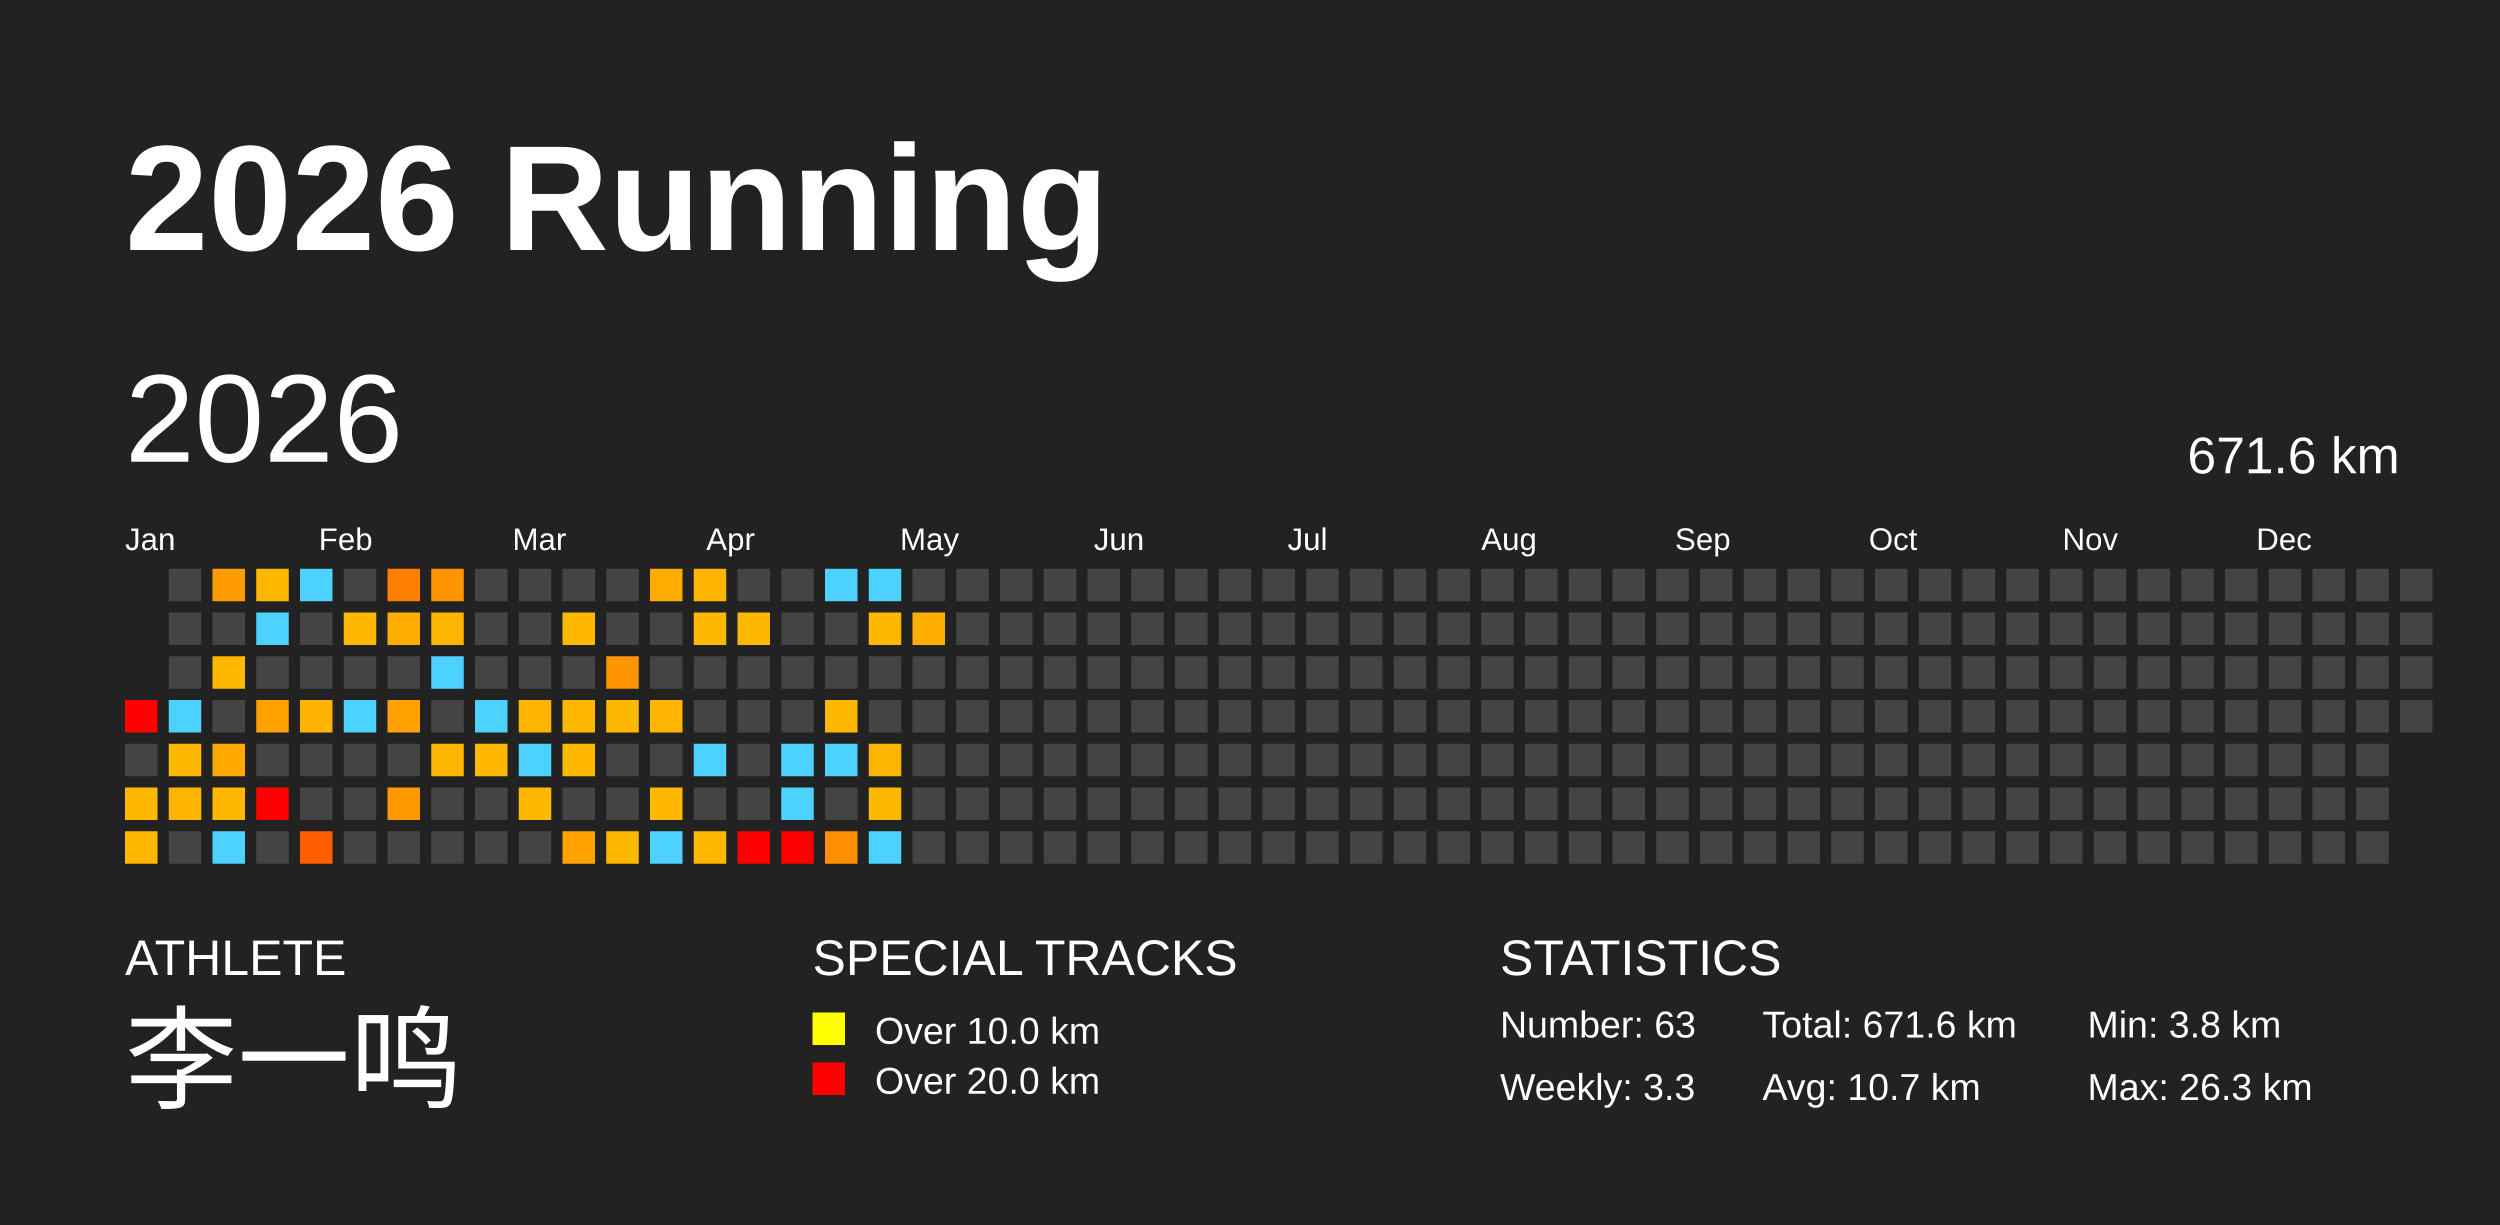
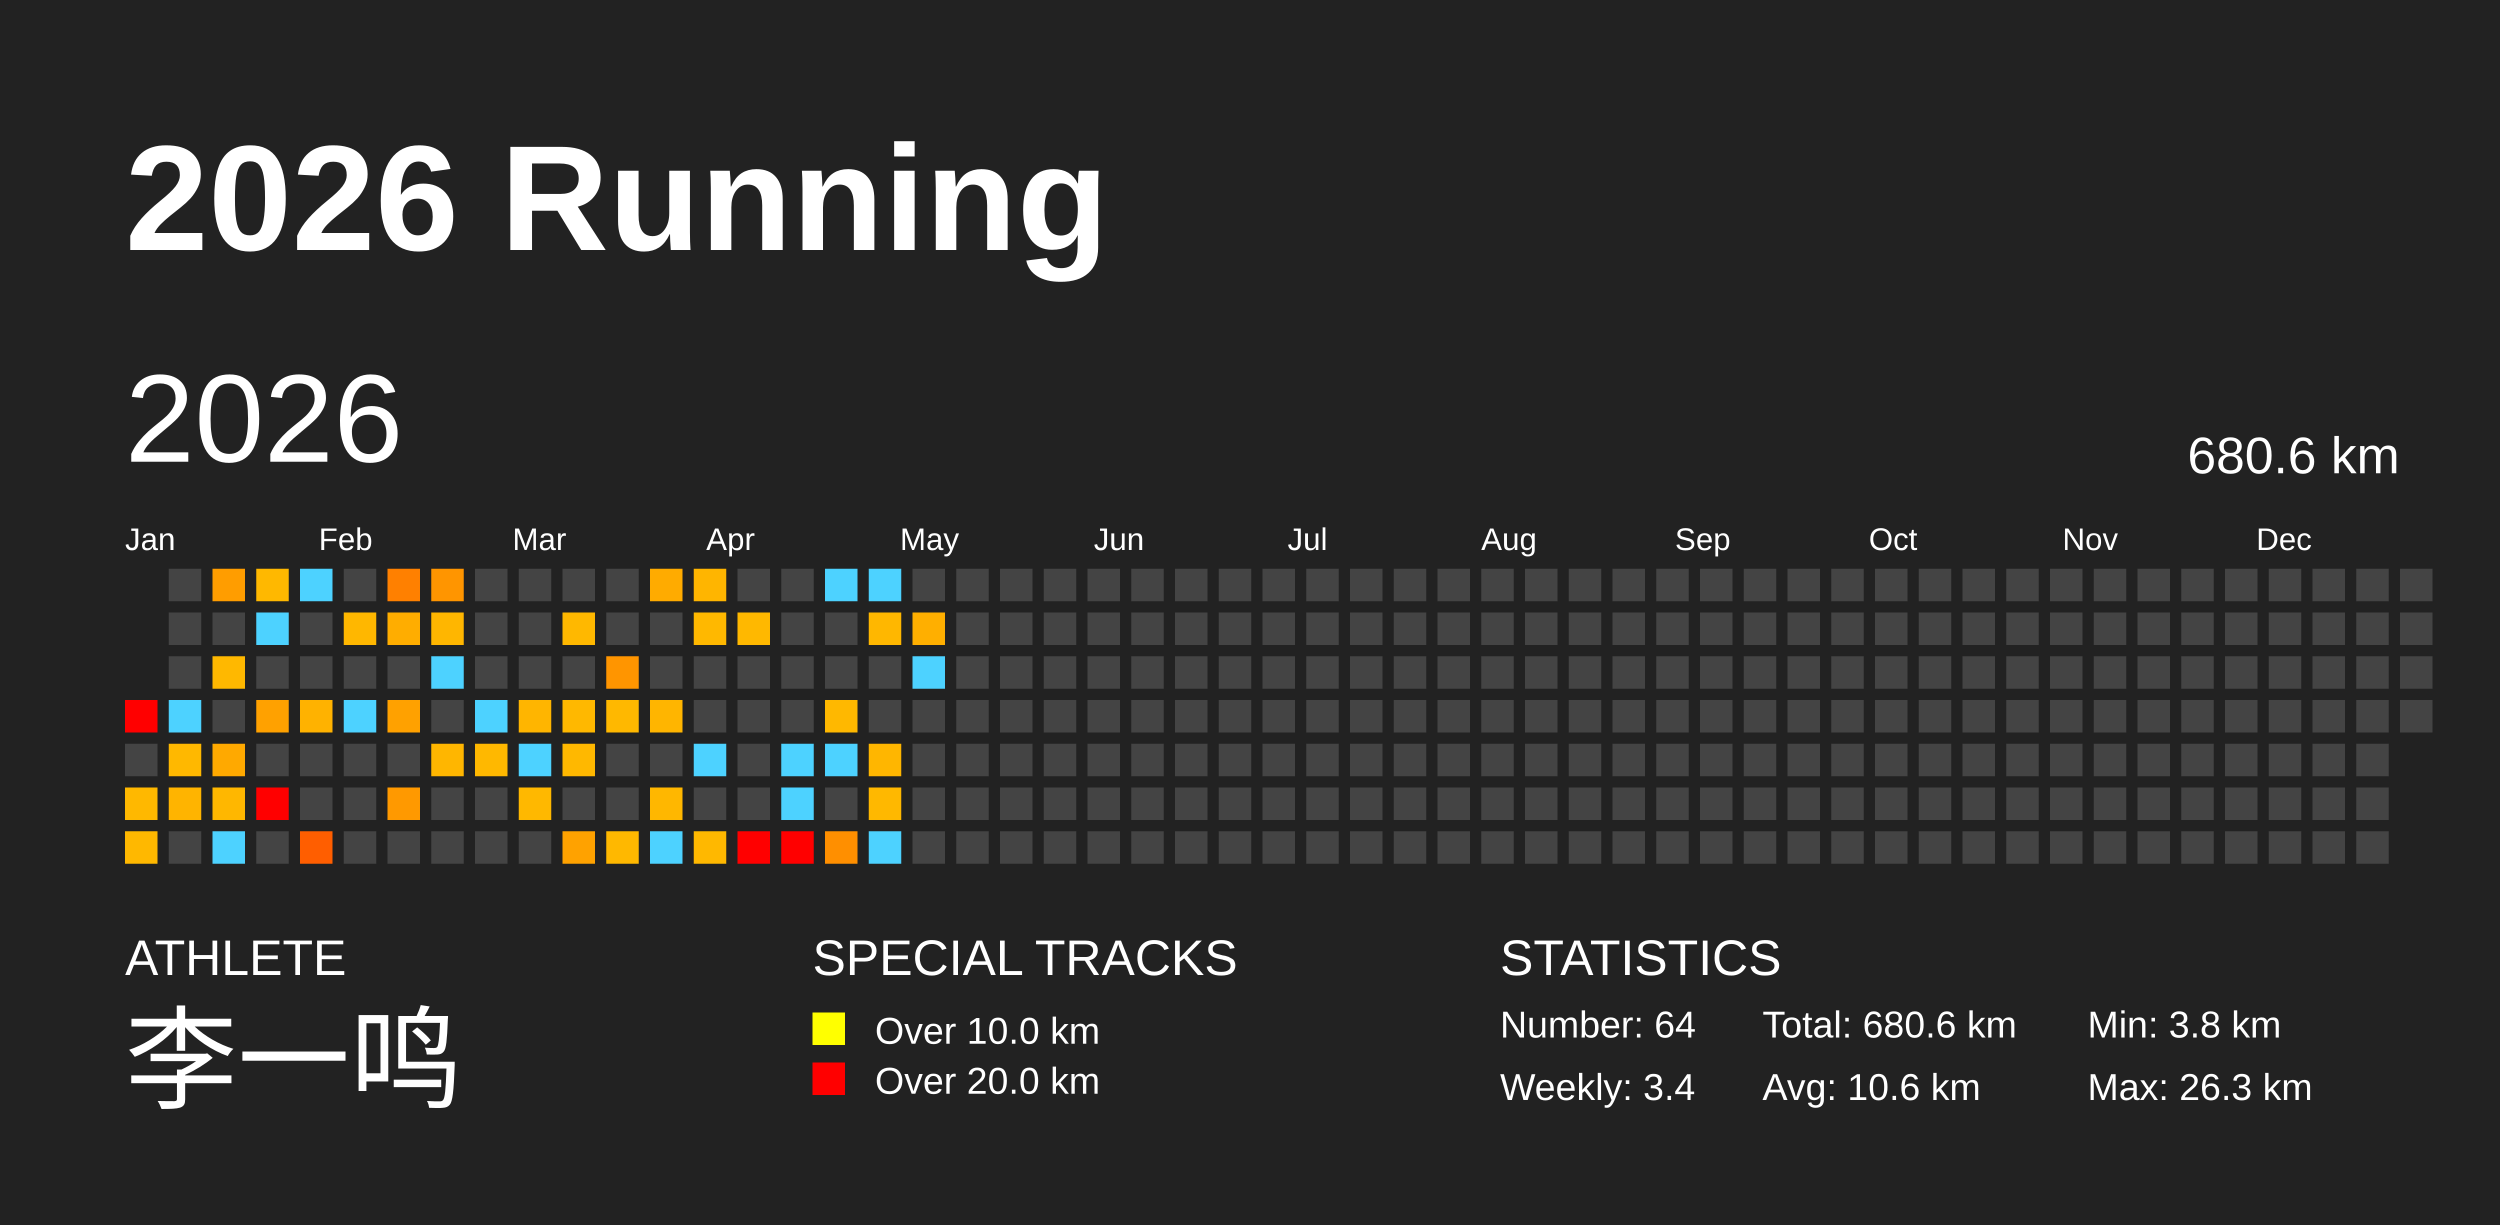
<svg xmlns="http://www.w3.org/2000/svg" baseProfile="full" height="98mm" version="1.1" viewBox="0,0,200,98" width="200mm">
  <defs />
  <rect fill="#222222" height="98" width="200" x="0" y="0" />
  <text fill="#FFFFFF" style="font-size:12px; font-family:Arial; font-weight:bold;" x="10" y="20">2026 Running</text>
  <text fill="#FFFFFF" style="font-size:4px; font-family:Arial" x="10" y="78">ATHLETE</text>
  <text fill="#FFFFFF" style="font-size:9px; font-family:Arial" x="10" y="88">李一鸣</text>
  <text fill="#FFFFFF" style="font-size:4px; font-family:Arial" x="65" y="78">SPECIAL TRACKS</text>
  <rect fill="yellow" height="2.6" width="2.6" x="65" y="81" />
  <text fill="#FFFFFF" style="font-size:3px; font-family:Arial" x="70" y="83.5">Over 10.0 km</text>
  <rect fill="red" height="2.6" width="2.6" x="65" y="85" />
  <text fill="#FFFFFF" style="font-size:3px; font-family:Arial" x="70" y="87.5">Over 20.0 km</text>
  <text fill="#FFFFFF" style="font-size:4px; font-family:Arial" x="120" y="78">STATISTICS</text>
-   <text fill="#FFFFFF" style="font-size:3px; font-family:Arial" x="120" y="83">Number: 63</text>
-   <text fill="#FFFFFF" style="font-size:3px; font-family:Arial" x="120" y="88">Weekly: 3.3</text>
-   <text fill="#FFFFFF" style="font-size:3px; font-family:Arial" x="141" y="83">Total: 671.6 km</text>
-   <text fill="#FFFFFF" style="font-size:3px; font-family:Arial" x="141" y="88">Avg: 10.7 km</text>
+   <text fill="#FFFFFF" style="font-size:3px; font-family:Arial" x="120" y="83">Number: 64</text>
+   <text fill="#FFFFFF" style="font-size:3px; font-family:Arial" x="120" y="88">Weekly: 3.4</text>
+   <text fill="#FFFFFF" style="font-size:3px; font-family:Arial" x="141" y="83">Total: 680.6 km</text>
+   <text fill="#FFFFFF" style="font-size:3px; font-family:Arial" x="141" y="88">Avg: 10.6 km</text>
  <text fill="#FFFFFF" style="font-size:3px; font-family:Arial" x="167" y="83">Min: 3.8 km</text>
  <text fill="#FFFFFF" style="font-size:3px; font-family:Arial" x="167" y="88">Max: 26.3 km</text>
  <text dominant-baseline="hanging" fill="#FFFFFF" style="font-size:10.0px; font-family:Arial;" x="10" y="30">2026</text>
-   <text dominant-baseline="hanging" fill="#FFFFFF" style="font-size:4.125px; font-family:Arial;" x="175" y="35">671.6 km</text>
+   <text dominant-baseline="hanging" fill="#FFFFFF" style="font-size:4.125px; font-family:Arial;" x="175" y="35">680.6 km</text>
  <text fill="#FFFFFF" style="font-size:2.5px; font-family:Arial" x="10.0" y="44">Jan</text>
  <text fill="#FFFFFF" style="font-size:2.5px; font-family:Arial" x="25.5" y="44">Feb</text>
  <text fill="#FFFFFF" style="font-size:2.5px; font-family:Arial" x="41.0" y="44">Mar</text>
  <text fill="#FFFFFF" style="font-size:2.5px; font-family:Arial" x="56.5" y="44">Apr</text>
  <text fill="#FFFFFF" style="font-size:2.5px; font-family:Arial" x="72.0" y="44">May</text>
  <text fill="#FFFFFF" style="font-size:2.5px; font-family:Arial" x="87.5" y="44">Jun</text>
  <text fill="#FFFFFF" style="font-size:2.5px; font-family:Arial" x="103.0" y="44">Jul</text>
  <text fill="#FFFFFF" style="font-size:2.5px; font-family:Arial" x="118.5" y="44">Aug</text>
  <text fill="#FFFFFF" style="font-size:2.5px; font-family:Arial" x="134.0" y="44">Sep</text>
  <text fill="#FFFFFF" style="font-size:2.5px; font-family:Arial" x="149.5" y="44">Oct</text>
  <text fill="#FFFFFF" style="font-size:2.5px; font-family:Arial" x="165.0" y="44">Nov</text>
  <text fill="#FFFFFF" style="font-size:2.5px; font-family:Arial" x="180.5" y="44">Dec</text>
  <rect fill="red" height="2.6" width="2.6" x="10.0" y="56.0" />
  <rect fill="#444444" height="2.6" width="2.6" x="10.0" y="59.5" />
  <rect fill="#ffb800" height="2.6" width="2.6" x="10.0" y="63.0" />
  <rect fill="#ffb800" height="2.6" width="2.6" x="10.0" y="66.5" />
  <rect fill="#444444" height="2.6" width="2.6" x="13.5" y="45.5" />
  <rect fill="#444444" height="2.6" width="2.6" x="13.5" y="49.0" />
  <rect fill="#444444" height="2.6" width="2.6" x="13.5" y="52.5" />
  <rect fill="#4dd2ff" height="2.6" width="2.6" x="13.5" y="56.0" />
  <rect fill="#ffb800" height="2.6" width="2.6" x="13.5" y="59.5" />
  <rect fill="#ffb400" height="2.6" width="2.6" x="13.5" y="63.0" />
  <rect fill="#444444" height="2.6" width="2.6" x="13.5" y="66.5" />
  <rect fill="#ff9d00" height="2.6" width="2.6" x="17.0" y="45.5" />
  <rect fill="#444444" height="2.6" width="2.6" x="17.0" y="49.0" />
  <rect fill="#ffb800" height="2.6" width="2.6" x="17.0" y="52.5" />
  <rect fill="#444444" height="2.6" width="2.6" x="17.0" y="56.0" />
  <rect fill="#ffa900" height="2.6" width="2.6" x="17.0" y="59.5" />
  <rect fill="#ffb700" height="2.6" width="2.6" x="17.0" y="63.0" />
  <rect fill="#4dd2ff" height="2.6" width="2.6" x="17.0" y="66.5" />
  <rect fill="#ffb800" height="2.6" width="2.6" x="20.5" y="45.5" />
  <rect fill="#4dd2ff" height="2.6" width="2.6" x="20.5" y="49.0" />
  <rect fill="#444444" height="2.6" width="2.6" x="20.5" y="52.5" />
  <rect fill="#ffa100" height="2.6" width="2.6" x="20.5" y="56.0" />
  <rect fill="#444444" height="2.6" width="2.6" x="20.5" y="59.5" />
  <rect fill="red" height="2.6" width="2.6" x="20.5" y="63.0" />
  <rect fill="#444444" height="2.6" width="2.6" x="20.5" y="66.5" />
  <rect fill="#4dd2ff" height="2.6" width="2.6" x="24.0" y="45.5" />
  <rect fill="#444444" height="2.6" width="2.6" x="24.0" y="49.0" />
  <rect fill="#444444" height="2.6" width="2.6" x="24.0" y="52.5" />
  <rect fill="#ffb200" height="2.6" width="2.6" x="24.0" y="56.0" />
  <rect fill="#444444" height="2.6" width="2.6" x="24.0" y="59.5" />
  <rect fill="#444444" height="2.6" width="2.6" x="24.0" y="63.0" />
  <rect fill="#ff5e00" height="2.6" width="2.6" x="24.0" y="66.5" />
  <rect fill="#444444" height="2.6" width="2.6" x="27.5" y="45.5" />
  <rect fill="#ffb700" height="2.6" width="2.6" x="27.5" y="49.0" />
  <rect fill="#444444" height="2.6" width="2.6" x="27.5" y="52.5" />
  <rect fill="#4dd2ff" height="2.6" width="2.6" x="27.5" y="56.0" />
  <rect fill="#444444" height="2.6" width="2.6" x="27.5" y="59.5" />
  <rect fill="#444444" height="2.6" width="2.6" x="27.5" y="63.0" />
  <rect fill="#444444" height="2.6" width="2.6" x="27.5" y="66.5" />
  <rect fill="#ff8000" height="2.6" width="2.6" x="31.0" y="45.5" />
  <rect fill="#ffad00" height="2.6" width="2.6" x="31.0" y="49.0" />
  <rect fill="#444444" height="2.6" width="2.6" x="31.0" y="52.5" />
  <rect fill="#ffa100" height="2.6" width="2.6" x="31.0" y="56.0" />
  <rect fill="#444444" height="2.6" width="2.6" x="31.0" y="59.5" />
  <rect fill="#ff9900" height="2.6" width="2.6" x="31.0" y="63.0" />
  <rect fill="#444444" height="2.6" width="2.6" x="31.0" y="66.5" />
  <rect fill="#ff9500" height="2.6" width="2.6" x="34.5" y="45.5" />
  <rect fill="#ffb600" height="2.6" width="2.6" x="34.5" y="49.0" />
  <rect fill="#4dd2ff" height="2.6" width="2.6" x="34.5" y="52.5" />
  <rect fill="#444444" height="2.6" width="2.6" x="34.5" y="56.0" />
  <rect fill="#ffb600" height="2.6" width="2.6" x="34.5" y="59.5" />
  <rect fill="#444444" height="2.6" width="2.6" x="34.5" y="63.0" />
  <rect fill="#444444" height="2.6" width="2.6" x="34.5" y="66.5" />
  <rect fill="#444444" height="2.6" width="2.6" x="38.0" y="45.5" />
  <rect fill="#444444" height="2.6" width="2.6" x="38.0" y="49.0" />
  <rect fill="#444444" height="2.6" width="2.6" x="38.0" y="52.5" />
  <rect fill="#4dd2ff" height="2.6" width="2.6" x="38.0" y="56.0" />
  <rect fill="#ffb800" height="2.6" width="2.6" x="38.0" y="59.5" />
  <rect fill="#444444" height="2.6" width="2.6" x="38.0" y="63.0" />
  <rect fill="#444444" height="2.6" width="2.6" x="38.0" y="66.5" />
  <rect fill="#444444" height="2.6" width="2.6" x="41.5" y="45.5" />
  <rect fill="#444444" height="2.6" width="2.6" x="41.5" y="49.0" />
  <rect fill="#444444" height="2.6" width="2.6" x="41.5" y="52.5" />
  <rect fill="#ffb500" height="2.6" width="2.6" x="41.5" y="56.0" />
  <rect fill="#4dd2ff" height="2.6" width="2.6" x="41.5" y="59.5" />
  <rect fill="#ffb800" height="2.6" width="2.6" x="41.5" y="63.0" />
  <rect fill="#444444" height="2.6" width="2.6" x="41.5" y="66.5" />
  <rect fill="#444444" height="2.6" width="2.6" x="45.0" y="45.5" />
  <rect fill="#ffb800" height="2.6" width="2.6" x="45.0" y="49.0" />
  <rect fill="#444444" height="2.6" width="2.6" x="45.0" y="52.5" />
  <rect fill="#ffb800" height="2.6" width="2.6" x="45.0" y="56.0" />
  <rect fill="#ffb800" height="2.6" width="2.6" x="45.0" y="59.5" />
  <rect fill="#444444" height="2.6" width="2.6" x="45.0" y="63.0" />
  <rect fill="#ffa200" height="2.6" width="2.6" x="45.0" y="66.5" />
  <rect fill="#444444" height="2.6" width="2.6" x="48.5" y="45.5" />
  <rect fill="#444444" height="2.6" width="2.6" x="48.5" y="49.0" />
  <rect fill="#ff9500" height="2.6" width="2.6" x="48.5" y="52.5" />
  <rect fill="#ffb800" height="2.6" width="2.6" x="48.5" y="56.0" />
  <rect fill="#444444" height="2.6" width="2.6" x="48.5" y="59.5" />
  <rect fill="#444444" height="2.6" width="2.6" x="48.5" y="63.0" />
  <rect fill="#ffb800" height="2.6" width="2.6" x="48.5" y="66.5" />
  <rect fill="#ffab00" height="2.6" width="2.6" x="52.0" y="45.5" />
  <rect fill="#444444" height="2.6" width="2.6" x="52.0" y="49.0" />
  <rect fill="#444444" height="2.6" width="2.6" x="52.0" y="52.5" />
  <rect fill="#ffb500" height="2.6" width="2.6" x="52.0" y="56.0" />
  <rect fill="#444444" height="2.6" width="2.6" x="52.0" y="59.5" />
  <rect fill="#ffb700" height="2.6" width="2.6" x="52.0" y="63.0" />
  <rect fill="#4dd2ff" height="2.6" width="2.6" x="52.0" y="66.5" />
  <rect fill="#ffb500" height="2.6" width="2.6" x="55.5" y="45.5" />
  <rect fill="#ffb800" height="2.6" width="2.6" x="55.5" y="49.0" />
  <rect fill="#444444" height="2.6" width="2.6" x="55.5" y="52.5" />
  <rect fill="#444444" height="2.6" width="2.6" x="55.5" y="56.0" />
  <rect fill="#4dd2ff" height="2.6" width="2.6" x="55.5" y="59.5" />
  <rect fill="#444444" height="2.6" width="2.6" x="55.5" y="63.0" />
  <rect fill="#ffb800" height="2.6" width="2.6" x="55.5" y="66.5" />
  <rect fill="#444444" height="2.6" width="2.6" x="59.0" y="45.5" />
  <rect fill="#ffb800" height="2.6" width="2.6" x="59.0" y="49.0" />
  <rect fill="#444444" height="2.6" width="2.6" x="59.0" y="52.5" />
  <rect fill="#444444" height="2.6" width="2.6" x="59.0" y="56.0" />
  <rect fill="#444444" height="2.6" width="2.6" x="59.0" y="59.5" />
  <rect fill="#444444" height="2.6" width="2.6" x="59.0" y="63.0" />
  <rect fill="red" height="2.6" width="2.6" x="59.0" y="66.5" />
  <rect fill="#444444" height="2.6" width="2.6" x="62.5" y="45.5" />
  <rect fill="#444444" height="2.6" width="2.6" x="62.5" y="49.0" />
  <rect fill="#444444" height="2.6" width="2.6" x="62.5" y="52.5" />
  <rect fill="#444444" height="2.6" width="2.6" x="62.5" y="56.0" />
  <rect fill="#4dd2ff" height="2.6" width="2.6" x="62.5" y="59.5" />
  <rect fill="#4dd2ff" height="2.6" width="2.6" x="62.5" y="63.0" />
  <rect fill="red" height="2.6" width="2.6" x="62.5" y="66.5" />
  <rect fill="#4dd2ff" height="2.6" width="2.6" x="66.0" y="45.5" />
  <rect fill="#444444" height="2.6" width="2.6" x="66.0" y="49.0" />
  <rect fill="#444444" height="2.6" width="2.6" x="66.0" y="52.5" />
  <rect fill="#ffb800" height="2.6" width="2.6" x="66.0" y="56.0" />
  <rect fill="#4dd2ff" height="2.6" width="2.6" x="66.0" y="59.5" />
  <rect fill="#444444" height="2.6" width="2.6" x="66.0" y="63.0" />
  <rect fill="#ff8f00" height="2.6" width="2.6" x="66.0" y="66.5" />
  <rect fill="#4dd2ff" height="2.6" width="2.6" x="69.5" y="45.5" />
  <rect fill="#ffb700" height="2.6" width="2.6" x="69.5" y="49.0" />
  <rect fill="#444444" height="2.6" width="2.6" x="69.5" y="52.5" />
  <rect fill="#444444" height="2.6" width="2.6" x="69.5" y="56.0" />
  <rect fill="#ffb600" height="2.6" width="2.6" x="69.5" y="59.5" />
  <rect fill="#ffb800" height="2.6" width="2.6" x="69.5" y="63.0" />
  <rect fill="#4dd2ff" height="2.6" width="2.6" x="69.5" y="66.5" />
  <rect fill="#444444" height="2.6" width="2.6" x="73.0" y="45.5" />
  <rect fill="#ffaf00" height="2.6" width="2.6" x="73.0" y="49.0" />
-   <rect fill="#444444" height="2.6" width="2.6" x="73.0" y="52.5" />
+   <rect fill="#4dd2ff" height="2.6" width="2.6" x="73.0" y="52.5" />
  <rect fill="#444444" height="2.6" width="2.6" x="73.0" y="56.0" />
  <rect fill="#444444" height="2.6" width="2.6" x="73.0" y="59.5" />
  <rect fill="#444444" height="2.6" width="2.6" x="73.0" y="63.0" />
  <rect fill="#444444" height="2.6" width="2.6" x="73.0" y="66.5" />
  <rect fill="#444444" height="2.6" width="2.6" x="76.5" y="45.5" />
  <rect fill="#444444" height="2.6" width="2.6" x="76.5" y="49.0" />
  <rect fill="#444444" height="2.6" width="2.6" x="76.5" y="52.5" />
  <rect fill="#444444" height="2.6" width="2.6" x="76.5" y="56.0" />
  <rect fill="#444444" height="2.6" width="2.6" x="76.5" y="59.5" />
  <rect fill="#444444" height="2.6" width="2.6" x="76.5" y="63.0" />
  <rect fill="#444444" height="2.6" width="2.6" x="76.5" y="66.5" />
  <rect fill="#444444" height="2.6" width="2.6" x="80.0" y="45.5" />
  <rect fill="#444444" height="2.6" width="2.6" x="80.0" y="49.0" />
  <rect fill="#444444" height="2.6" width="2.6" x="80.0" y="52.5" />
  <rect fill="#444444" height="2.6" width="2.6" x="80.0" y="56.0" />
  <rect fill="#444444" height="2.6" width="2.6" x="80.0" y="59.5" />
  <rect fill="#444444" height="2.6" width="2.6" x="80.0" y="63.0" />
  <rect fill="#444444" height="2.6" width="2.6" x="80.0" y="66.5" />
  <rect fill="#444444" height="2.6" width="2.6" x="83.5" y="45.5" />
  <rect fill="#444444" height="2.6" width="2.6" x="83.5" y="49.0" />
  <rect fill="#444444" height="2.6" width="2.6" x="83.5" y="52.5" />
  <rect fill="#444444" height="2.6" width="2.6" x="83.5" y="56.0" />
  <rect fill="#444444" height="2.6" width="2.6" x="83.5" y="59.5" />
  <rect fill="#444444" height="2.6" width="2.6" x="83.5" y="63.0" />
  <rect fill="#444444" height="2.6" width="2.6" x="83.5" y="66.5" />
  <rect fill="#444444" height="2.6" width="2.6" x="87.0" y="45.5" />
  <rect fill="#444444" height="2.6" width="2.6" x="87.0" y="49.0" />
  <rect fill="#444444" height="2.6" width="2.6" x="87.0" y="52.5" />
  <rect fill="#444444" height="2.6" width="2.6" x="87.0" y="56.0" />
  <rect fill="#444444" height="2.6" width="2.6" x="87.0" y="59.5" />
  <rect fill="#444444" height="2.6" width="2.6" x="87.0" y="63.0" />
  <rect fill="#444444" height="2.6" width="2.6" x="87.0" y="66.5" />
  <rect fill="#444444" height="2.6" width="2.6" x="90.5" y="45.5" />
  <rect fill="#444444" height="2.6" width="2.6" x="90.5" y="49.0" />
  <rect fill="#444444" height="2.6" width="2.6" x="90.5" y="52.5" />
  <rect fill="#444444" height="2.6" width="2.6" x="90.5" y="56.0" />
  <rect fill="#444444" height="2.6" width="2.6" x="90.5" y="59.5" />
  <rect fill="#444444" height="2.6" width="2.6" x="90.5" y="63.0" />
  <rect fill="#444444" height="2.6" width="2.6" x="90.5" y="66.5" />
  <rect fill="#444444" height="2.6" width="2.6" x="94.0" y="45.5" />
  <rect fill="#444444" height="2.6" width="2.6" x="94.0" y="49.0" />
  <rect fill="#444444" height="2.6" width="2.6" x="94.0" y="52.5" />
  <rect fill="#444444" height="2.6" width="2.6" x="94.0" y="56.0" />
  <rect fill="#444444" height="2.6" width="2.6" x="94.0" y="59.5" />
  <rect fill="#444444" height="2.6" width="2.6" x="94.0" y="63.0" />
  <rect fill="#444444" height="2.6" width="2.6" x="94.0" y="66.5" />
  <rect fill="#444444" height="2.6" width="2.6" x="97.5" y="45.5" />
  <rect fill="#444444" height="2.6" width="2.6" x="97.5" y="49.0" />
  <rect fill="#444444" height="2.6" width="2.6" x="97.5" y="52.5" />
  <rect fill="#444444" height="2.6" width="2.6" x="97.5" y="56.0" />
  <rect fill="#444444" height="2.6" width="2.6" x="97.5" y="59.5" />
  <rect fill="#444444" height="2.6" width="2.6" x="97.5" y="63.0" />
  <rect fill="#444444" height="2.6" width="2.6" x="97.5" y="66.5" />
  <rect fill="#444444" height="2.6" width="2.6" x="101.0" y="45.5" />
  <rect fill="#444444" height="2.6" width="2.6" x="101.0" y="49.0" />
  <rect fill="#444444" height="2.6" width="2.6" x="101.0" y="52.5" />
  <rect fill="#444444" height="2.6" width="2.6" x="101.0" y="56.0" />
  <rect fill="#444444" height="2.6" width="2.6" x="101.0" y="59.5" />
  <rect fill="#444444" height="2.6" width="2.6" x="101.0" y="63.0" />
  <rect fill="#444444" height="2.6" width="2.6" x="101.0" y="66.5" />
  <rect fill="#444444" height="2.6" width="2.6" x="104.5" y="45.5" />
  <rect fill="#444444" height="2.6" width="2.6" x="104.5" y="49.0" />
  <rect fill="#444444" height="2.6" width="2.6" x="104.5" y="52.5" />
  <rect fill="#444444" height="2.6" width="2.6" x="104.5" y="56.0" />
  <rect fill="#444444" height="2.6" width="2.6" x="104.5" y="59.5" />
  <rect fill="#444444" height="2.6" width="2.6" x="104.5" y="63.0" />
  <rect fill="#444444" height="2.6" width="2.6" x="104.5" y="66.5" />
  <rect fill="#444444" height="2.6" width="2.6" x="108.0" y="45.5" />
  <rect fill="#444444" height="2.6" width="2.6" x="108.0" y="49.0" />
  <rect fill="#444444" height="2.6" width="2.6" x="108.0" y="52.5" />
  <rect fill="#444444" height="2.6" width="2.6" x="108.0" y="56.0" />
  <rect fill="#444444" height="2.6" width="2.6" x="108.0" y="59.5" />
  <rect fill="#444444" height="2.6" width="2.6" x="108.0" y="63.0" />
  <rect fill="#444444" height="2.6" width="2.6" x="108.0" y="66.5" />
  <rect fill="#444444" height="2.6" width="2.6" x="111.5" y="45.5" />
  <rect fill="#444444" height="2.6" width="2.6" x="111.5" y="49.0" />
  <rect fill="#444444" height="2.6" width="2.6" x="111.5" y="52.5" />
  <rect fill="#444444" height="2.6" width="2.6" x="111.5" y="56.0" />
  <rect fill="#444444" height="2.6" width="2.6" x="111.5" y="59.5" />
  <rect fill="#444444" height="2.6" width="2.6" x="111.5" y="63.0" />
  <rect fill="#444444" height="2.6" width="2.6" x="111.5" y="66.5" />
  <rect fill="#444444" height="2.6" width="2.6" x="115.0" y="45.5" />
  <rect fill="#444444" height="2.6" width="2.6" x="115.0" y="49.0" />
  <rect fill="#444444" height="2.6" width="2.6" x="115.0" y="52.5" />
  <rect fill="#444444" height="2.6" width="2.6" x="115.0" y="56.0" />
  <rect fill="#444444" height="2.6" width="2.6" x="115.0" y="59.5" />
  <rect fill="#444444" height="2.6" width="2.6" x="115.0" y="63.0" />
  <rect fill="#444444" height="2.6" width="2.6" x="115.0" y="66.5" />
  <rect fill="#444444" height="2.6" width="2.6" x="118.5" y="45.5" />
  <rect fill="#444444" height="2.6" width="2.6" x="118.5" y="49.0" />
  <rect fill="#444444" height="2.6" width="2.6" x="118.5" y="52.5" />
  <rect fill="#444444" height="2.6" width="2.6" x="118.5" y="56.0" />
  <rect fill="#444444" height="2.6" width="2.6" x="118.5" y="59.5" />
  <rect fill="#444444" height="2.6" width="2.6" x="118.5" y="63.0" />
  <rect fill="#444444" height="2.6" width="2.6" x="118.5" y="66.5" />
  <rect fill="#444444" height="2.6" width="2.6" x="122.0" y="45.5" />
  <rect fill="#444444" height="2.6" width="2.6" x="122.0" y="49.0" />
  <rect fill="#444444" height="2.6" width="2.6" x="122.0" y="52.5" />
  <rect fill="#444444" height="2.6" width="2.6" x="122.0" y="56.0" />
  <rect fill="#444444" height="2.6" width="2.6" x="122.0" y="59.5" />
  <rect fill="#444444" height="2.6" width="2.6" x="122.0" y="63.0" />
  <rect fill="#444444" height="2.6" width="2.6" x="122.0" y="66.5" />
  <rect fill="#444444" height="2.6" width="2.6" x="125.5" y="45.5" />
  <rect fill="#444444" height="2.6" width="2.6" x="125.5" y="49.0" />
  <rect fill="#444444" height="2.6" width="2.6" x="125.5" y="52.5" />
  <rect fill="#444444" height="2.6" width="2.6" x="125.5" y="56.0" />
  <rect fill="#444444" height="2.6" width="2.6" x="125.5" y="59.5" />
  <rect fill="#444444" height="2.6" width="2.6" x="125.5" y="63.0" />
  <rect fill="#444444" height="2.6" width="2.6" x="125.5" y="66.5" />
  <rect fill="#444444" height="2.6" width="2.6" x="129.0" y="45.5" />
  <rect fill="#444444" height="2.6" width="2.6" x="129.0" y="49.0" />
  <rect fill="#444444" height="2.6" width="2.6" x="129.0" y="52.5" />
  <rect fill="#444444" height="2.6" width="2.6" x="129.0" y="56.0" />
  <rect fill="#444444" height="2.6" width="2.6" x="129.0" y="59.5" />
  <rect fill="#444444" height="2.6" width="2.6" x="129.0" y="63.0" />
  <rect fill="#444444" height="2.6" width="2.6" x="129.0" y="66.5" />
  <rect fill="#444444" height="2.6" width="2.6" x="132.5" y="45.5" />
  <rect fill="#444444" height="2.6" width="2.6" x="132.5" y="49.0" />
  <rect fill="#444444" height="2.6" width="2.6" x="132.5" y="52.5" />
  <rect fill="#444444" height="2.6" width="2.6" x="132.5" y="56.0" />
  <rect fill="#444444" height="2.6" width="2.6" x="132.5" y="59.5" />
  <rect fill="#444444" height="2.6" width="2.6" x="132.5" y="63.0" />
  <rect fill="#444444" height="2.6" width="2.6" x="132.5" y="66.5" />
  <rect fill="#444444" height="2.6" width="2.6" x="136.0" y="45.5" />
  <rect fill="#444444" height="2.6" width="2.6" x="136.0" y="49.0" />
  <rect fill="#444444" height="2.6" width="2.6" x="136.0" y="52.5" />
  <rect fill="#444444" height="2.6" width="2.6" x="136.0" y="56.0" />
  <rect fill="#444444" height="2.6" width="2.6" x="136.0" y="59.5" />
  <rect fill="#444444" height="2.6" width="2.6" x="136.0" y="63.0" />
  <rect fill="#444444" height="2.6" width="2.6" x="136.0" y="66.5" />
  <rect fill="#444444" height="2.6" width="2.6" x="139.5" y="45.5" />
  <rect fill="#444444" height="2.6" width="2.6" x="139.5" y="49.0" />
  <rect fill="#444444" height="2.6" width="2.6" x="139.5" y="52.5" />
  <rect fill="#444444" height="2.6" width="2.6" x="139.5" y="56.0" />
  <rect fill="#444444" height="2.6" width="2.6" x="139.5" y="59.5" />
  <rect fill="#444444" height="2.6" width="2.6" x="139.5" y="63.0" />
  <rect fill="#444444" height="2.6" width="2.6" x="139.5" y="66.5" />
  <rect fill="#444444" height="2.6" width="2.6" x="143.0" y="45.5" />
  <rect fill="#444444" height="2.6" width="2.6" x="143.0" y="49.0" />
  <rect fill="#444444" height="2.6" width="2.6" x="143.0" y="52.5" />
  <rect fill="#444444" height="2.6" width="2.6" x="143.0" y="56.0" />
  <rect fill="#444444" height="2.6" width="2.6" x="143.0" y="59.5" />
  <rect fill="#444444" height="2.6" width="2.6" x="143.0" y="63.0" />
  <rect fill="#444444" height="2.6" width="2.6" x="143.0" y="66.5" />
  <rect fill="#444444" height="2.6" width="2.6" x="146.5" y="45.5" />
  <rect fill="#444444" height="2.6" width="2.6" x="146.5" y="49.0" />
  <rect fill="#444444" height="2.6" width="2.6" x="146.5" y="52.5" />
  <rect fill="#444444" height="2.6" width="2.6" x="146.5" y="56.0" />
  <rect fill="#444444" height="2.6" width="2.6" x="146.5" y="59.5" />
  <rect fill="#444444" height="2.6" width="2.6" x="146.5" y="63.0" />
  <rect fill="#444444" height="2.6" width="2.6" x="146.5" y="66.5" />
  <rect fill="#444444" height="2.6" width="2.6" x="150.0" y="45.5" />
  <rect fill="#444444" height="2.6" width="2.6" x="150.0" y="49.0" />
  <rect fill="#444444" height="2.6" width="2.6" x="150.0" y="52.5" />
  <rect fill="#444444" height="2.6" width="2.6" x="150.0" y="56.0" />
  <rect fill="#444444" height="2.6" width="2.6" x="150.0" y="59.5" />
  <rect fill="#444444" height="2.6" width="2.6" x="150.0" y="63.0" />
  <rect fill="#444444" height="2.6" width="2.6" x="150.0" y="66.5" />
  <rect fill="#444444" height="2.6" width="2.6" x="153.5" y="45.5" />
  <rect fill="#444444" height="2.6" width="2.6" x="153.5" y="49.0" />
  <rect fill="#444444" height="2.6" width="2.6" x="153.5" y="52.5" />
  <rect fill="#444444" height="2.6" width="2.6" x="153.5" y="56.0" />
  <rect fill="#444444" height="2.6" width="2.6" x="153.5" y="59.5" />
  <rect fill="#444444" height="2.6" width="2.6" x="153.5" y="63.0" />
  <rect fill="#444444" height="2.6" width="2.6" x="153.5" y="66.5" />
  <rect fill="#444444" height="2.6" width="2.6" x="157.0" y="45.5" />
  <rect fill="#444444" height="2.6" width="2.6" x="157.0" y="49.0" />
  <rect fill="#444444" height="2.6" width="2.6" x="157.0" y="52.5" />
  <rect fill="#444444" height="2.6" width="2.6" x="157.0" y="56.0" />
  <rect fill="#444444" height="2.6" width="2.6" x="157.0" y="59.5" />
  <rect fill="#444444" height="2.6" width="2.6" x="157.0" y="63.0" />
  <rect fill="#444444" height="2.6" width="2.6" x="157.0" y="66.5" />
  <rect fill="#444444" height="2.6" width="2.6" x="160.5" y="45.5" />
  <rect fill="#444444" height="2.6" width="2.6" x="160.5" y="49.0" />
  <rect fill="#444444" height="2.6" width="2.6" x="160.5" y="52.5" />
  <rect fill="#444444" height="2.6" width="2.6" x="160.5" y="56.0" />
  <rect fill="#444444" height="2.6" width="2.6" x="160.5" y="59.5" />
  <rect fill="#444444" height="2.6" width="2.6" x="160.5" y="63.0" />
  <rect fill="#444444" height="2.6" width="2.6" x="160.5" y="66.5" />
  <rect fill="#444444" height="2.6" width="2.6" x="164.0" y="45.5" />
  <rect fill="#444444" height="2.6" width="2.6" x="164.0" y="49.0" />
  <rect fill="#444444" height="2.6" width="2.6" x="164.0" y="52.5" />
  <rect fill="#444444" height="2.6" width="2.6" x="164.0" y="56.0" />
  <rect fill="#444444" height="2.6" width="2.6" x="164.0" y="59.5" />
  <rect fill="#444444" height="2.6" width="2.6" x="164.0" y="63.0" />
  <rect fill="#444444" height="2.6" width="2.6" x="164.0" y="66.5" />
  <rect fill="#444444" height="2.6" width="2.6" x="167.5" y="45.5" />
  <rect fill="#444444" height="2.6" width="2.6" x="167.5" y="49.0" />
  <rect fill="#444444" height="2.6" width="2.6" x="167.5" y="52.5" />
  <rect fill="#444444" height="2.6" width="2.6" x="167.5" y="56.0" />
  <rect fill="#444444" height="2.6" width="2.6" x="167.5" y="59.5" />
  <rect fill="#444444" height="2.6" width="2.6" x="167.5" y="63.0" />
  <rect fill="#444444" height="2.6" width="2.6" x="167.5" y="66.5" />
  <rect fill="#444444" height="2.6" width="2.6" x="171.0" y="45.5" />
  <rect fill="#444444" height="2.6" width="2.6" x="171.0" y="49.0" />
  <rect fill="#444444" height="2.6" width="2.6" x="171.0" y="52.5" />
  <rect fill="#444444" height="2.6" width="2.6" x="171.0" y="56.0" />
  <rect fill="#444444" height="2.6" width="2.6" x="171.0" y="59.5" />
  <rect fill="#444444" height="2.6" width="2.6" x="171.0" y="63.0" />
  <rect fill="#444444" height="2.6" width="2.6" x="171.0" y="66.5" />
  <rect fill="#444444" height="2.6" width="2.6" x="174.5" y="45.5" />
  <rect fill="#444444" height="2.6" width="2.6" x="174.5" y="49.0" />
  <rect fill="#444444" height="2.6" width="2.6" x="174.5" y="52.5" />
  <rect fill="#444444" height="2.6" width="2.6" x="174.5" y="56.0" />
  <rect fill="#444444" height="2.6" width="2.6" x="174.5" y="59.5" />
  <rect fill="#444444" height="2.6" width="2.6" x="174.5" y="63.0" />
  <rect fill="#444444" height="2.6" width="2.6" x="174.5" y="66.5" />
  <rect fill="#444444" height="2.6" width="2.6" x="178.0" y="45.5" />
  <rect fill="#444444" height="2.6" width="2.6" x="178.0" y="49.0" />
  <rect fill="#444444" height="2.6" width="2.6" x="178.0" y="52.5" />
  <rect fill="#444444" height="2.6" width="2.6" x="178.0" y="56.0" />
  <rect fill="#444444" height="2.6" width="2.6" x="178.0" y="59.5" />
  <rect fill="#444444" height="2.6" width="2.6" x="178.0" y="63.0" />
  <rect fill="#444444" height="2.6" width="2.6" x="178.0" y="66.5" />
  <rect fill="#444444" height="2.6" width="2.6" x="181.5" y="45.5" />
  <rect fill="#444444" height="2.6" width="2.6" x="181.5" y="49.0" />
  <rect fill="#444444" height="2.6" width="2.6" x="181.5" y="52.5" />
  <rect fill="#444444" height="2.6" width="2.6" x="181.5" y="56.0" />
  <rect fill="#444444" height="2.6" width="2.6" x="181.5" y="59.5" />
  <rect fill="#444444" height="2.6" width="2.6" x="181.5" y="63.0" />
  <rect fill="#444444" height="2.6" width="2.6" x="181.5" y="66.5" />
  <rect fill="#444444" height="2.6" width="2.6" x="185.0" y="45.5" />
  <rect fill="#444444" height="2.6" width="2.6" x="185.0" y="49.0" />
  <rect fill="#444444" height="2.6" width="2.6" x="185.0" y="52.5" />
  <rect fill="#444444" height="2.6" width="2.6" x="185.0" y="56.0" />
  <rect fill="#444444" height="2.6" width="2.6" x="185.0" y="59.5" />
  <rect fill="#444444" height="2.6" width="2.6" x="185.0" y="63.0" />
  <rect fill="#444444" height="2.6" width="2.6" x="185.0" y="66.5" />
  <rect fill="#444444" height="2.6" width="2.6" x="188.5" y="45.5" />
  <rect fill="#444444" height="2.6" width="2.6" x="188.5" y="49.0" />
  <rect fill="#444444" height="2.6" width="2.6" x="188.5" y="52.5" />
  <rect fill="#444444" height="2.6" width="2.6" x="188.5" y="56.0" />
  <rect fill="#444444" height="2.6" width="2.6" x="188.5" y="59.5" />
  <rect fill="#444444" height="2.6" width="2.6" x="188.5" y="63.0" />
  <rect fill="#444444" height="2.6" width="2.6" x="188.5" y="66.5" />
  <rect fill="#444444" height="2.6" width="2.6" x="192.0" y="45.5" />
  <rect fill="#444444" height="2.6" width="2.6" x="192.0" y="49.0" />
  <rect fill="#444444" height="2.6" width="2.6" x="192.0" y="52.5" />
  <rect fill="#444444" height="2.6" width="2.6" x="192.0" y="56.0" />
</svg>
